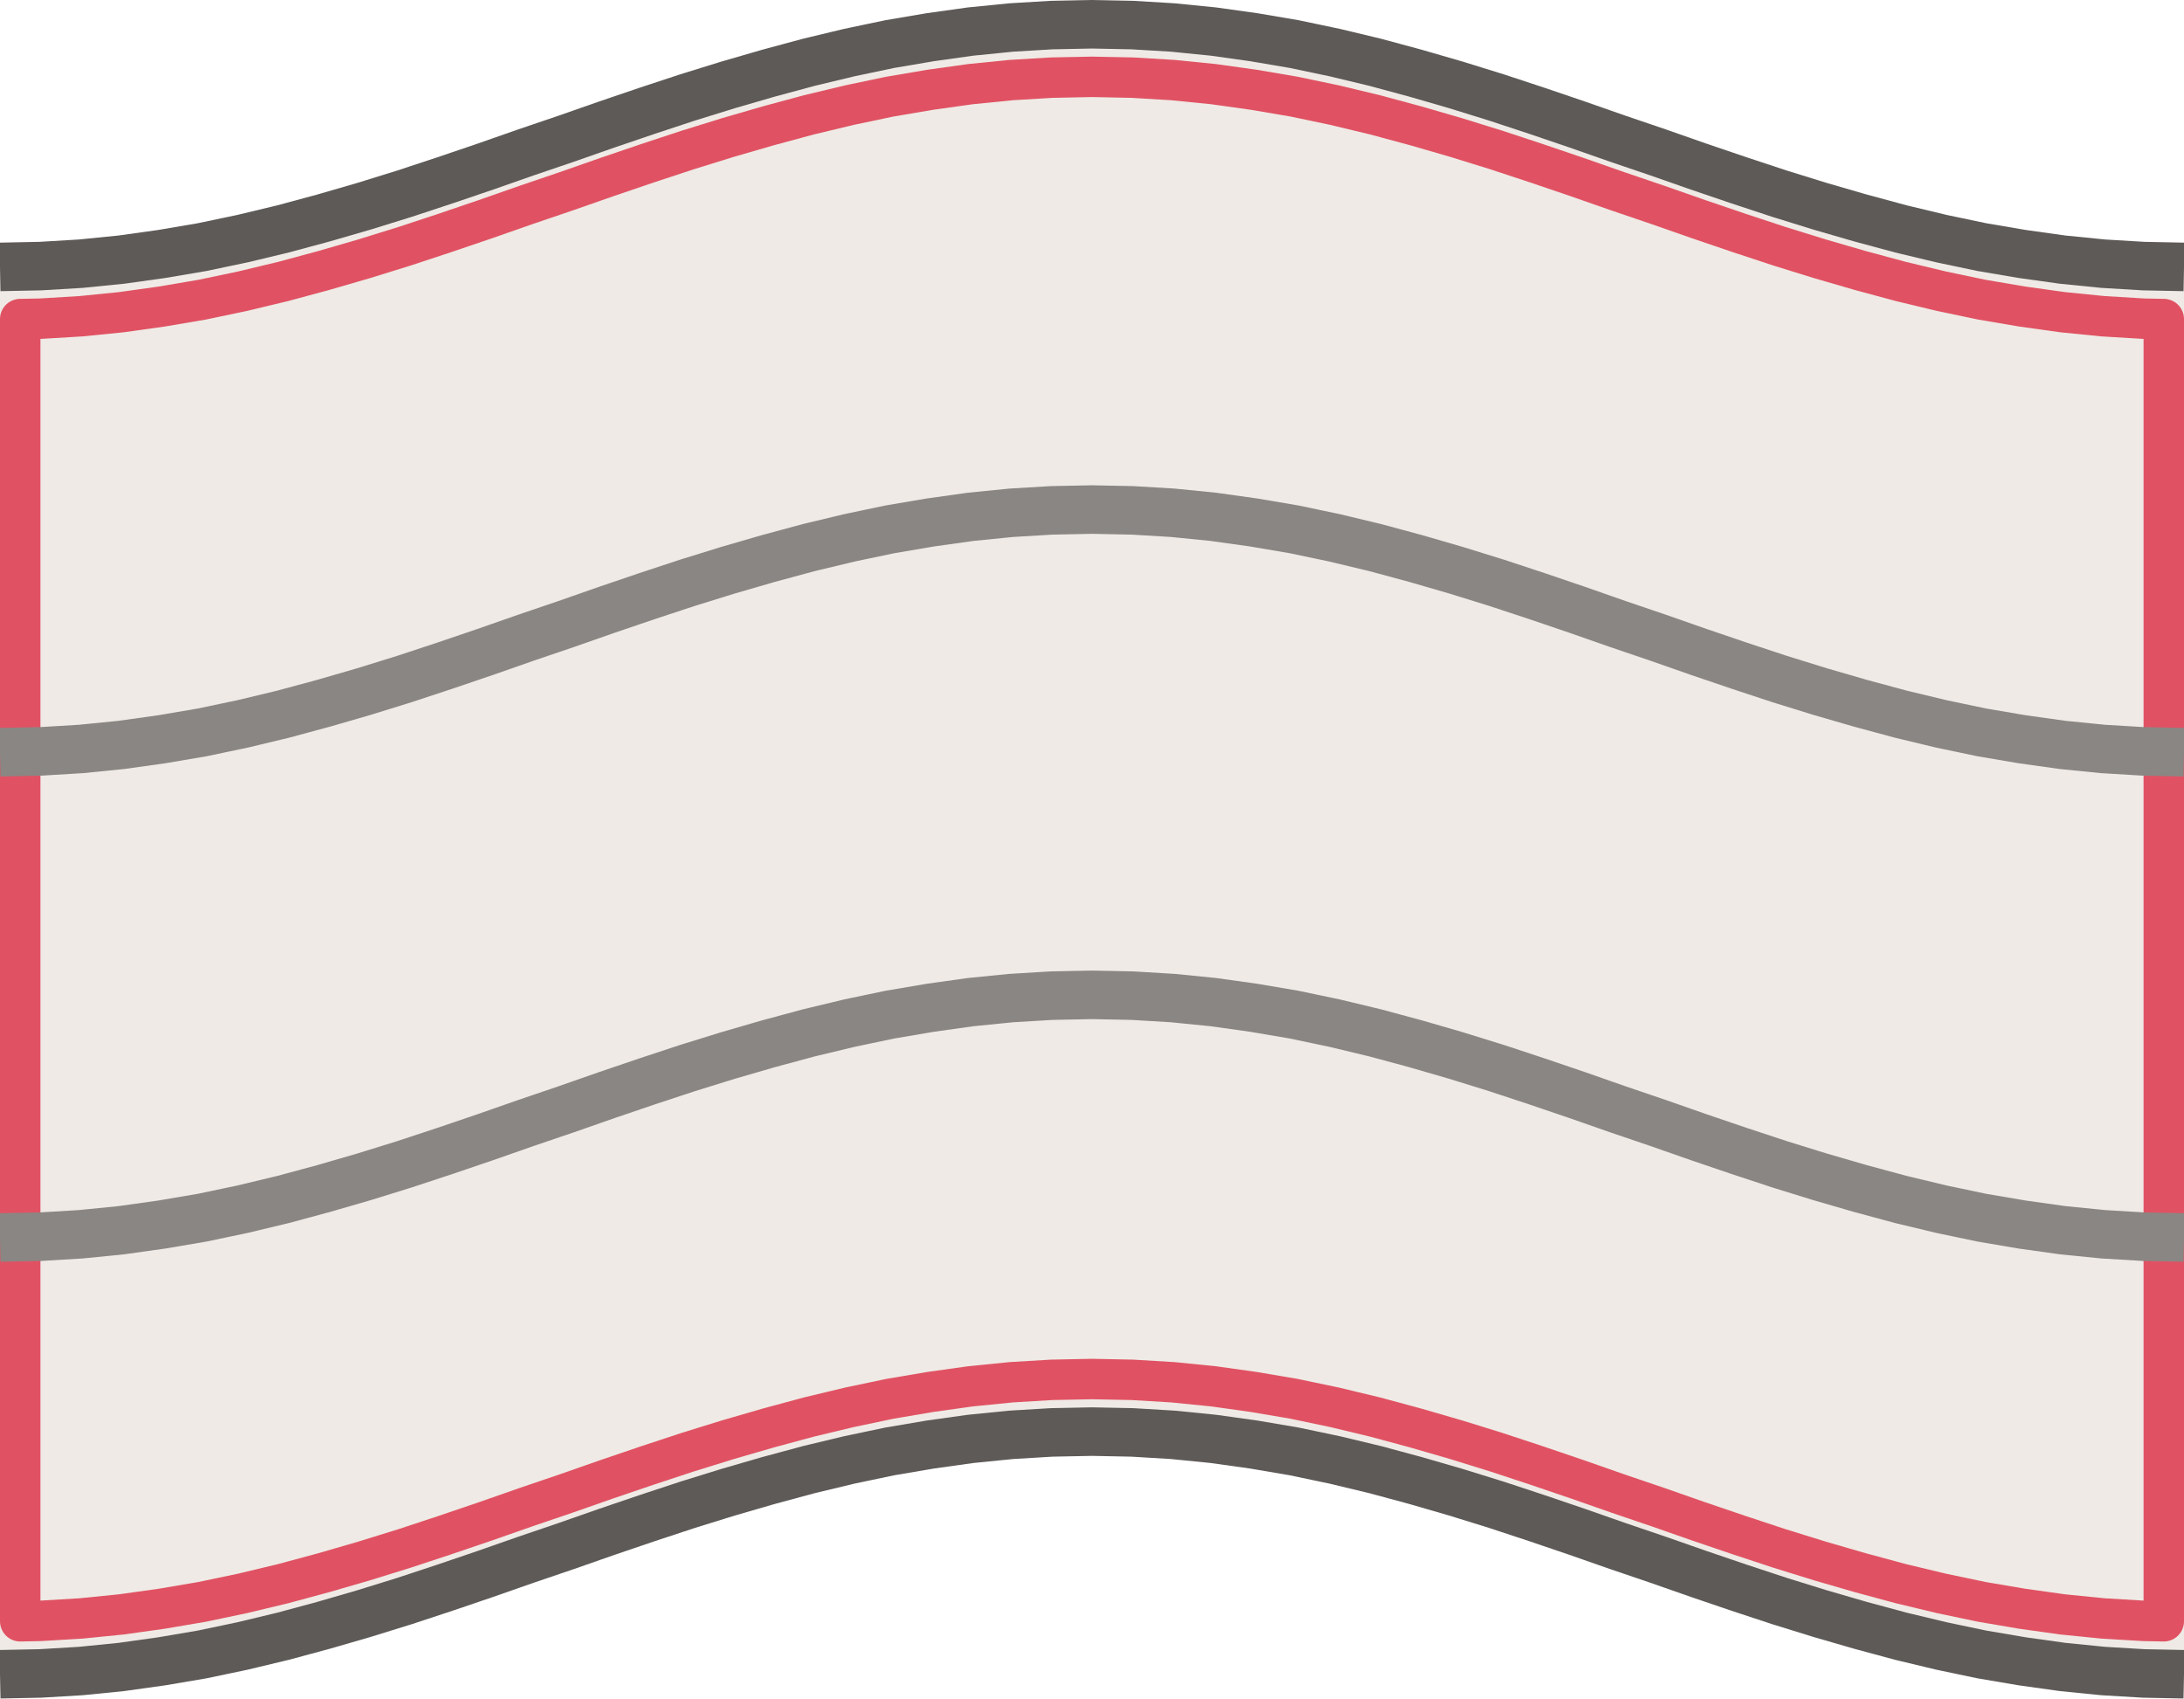
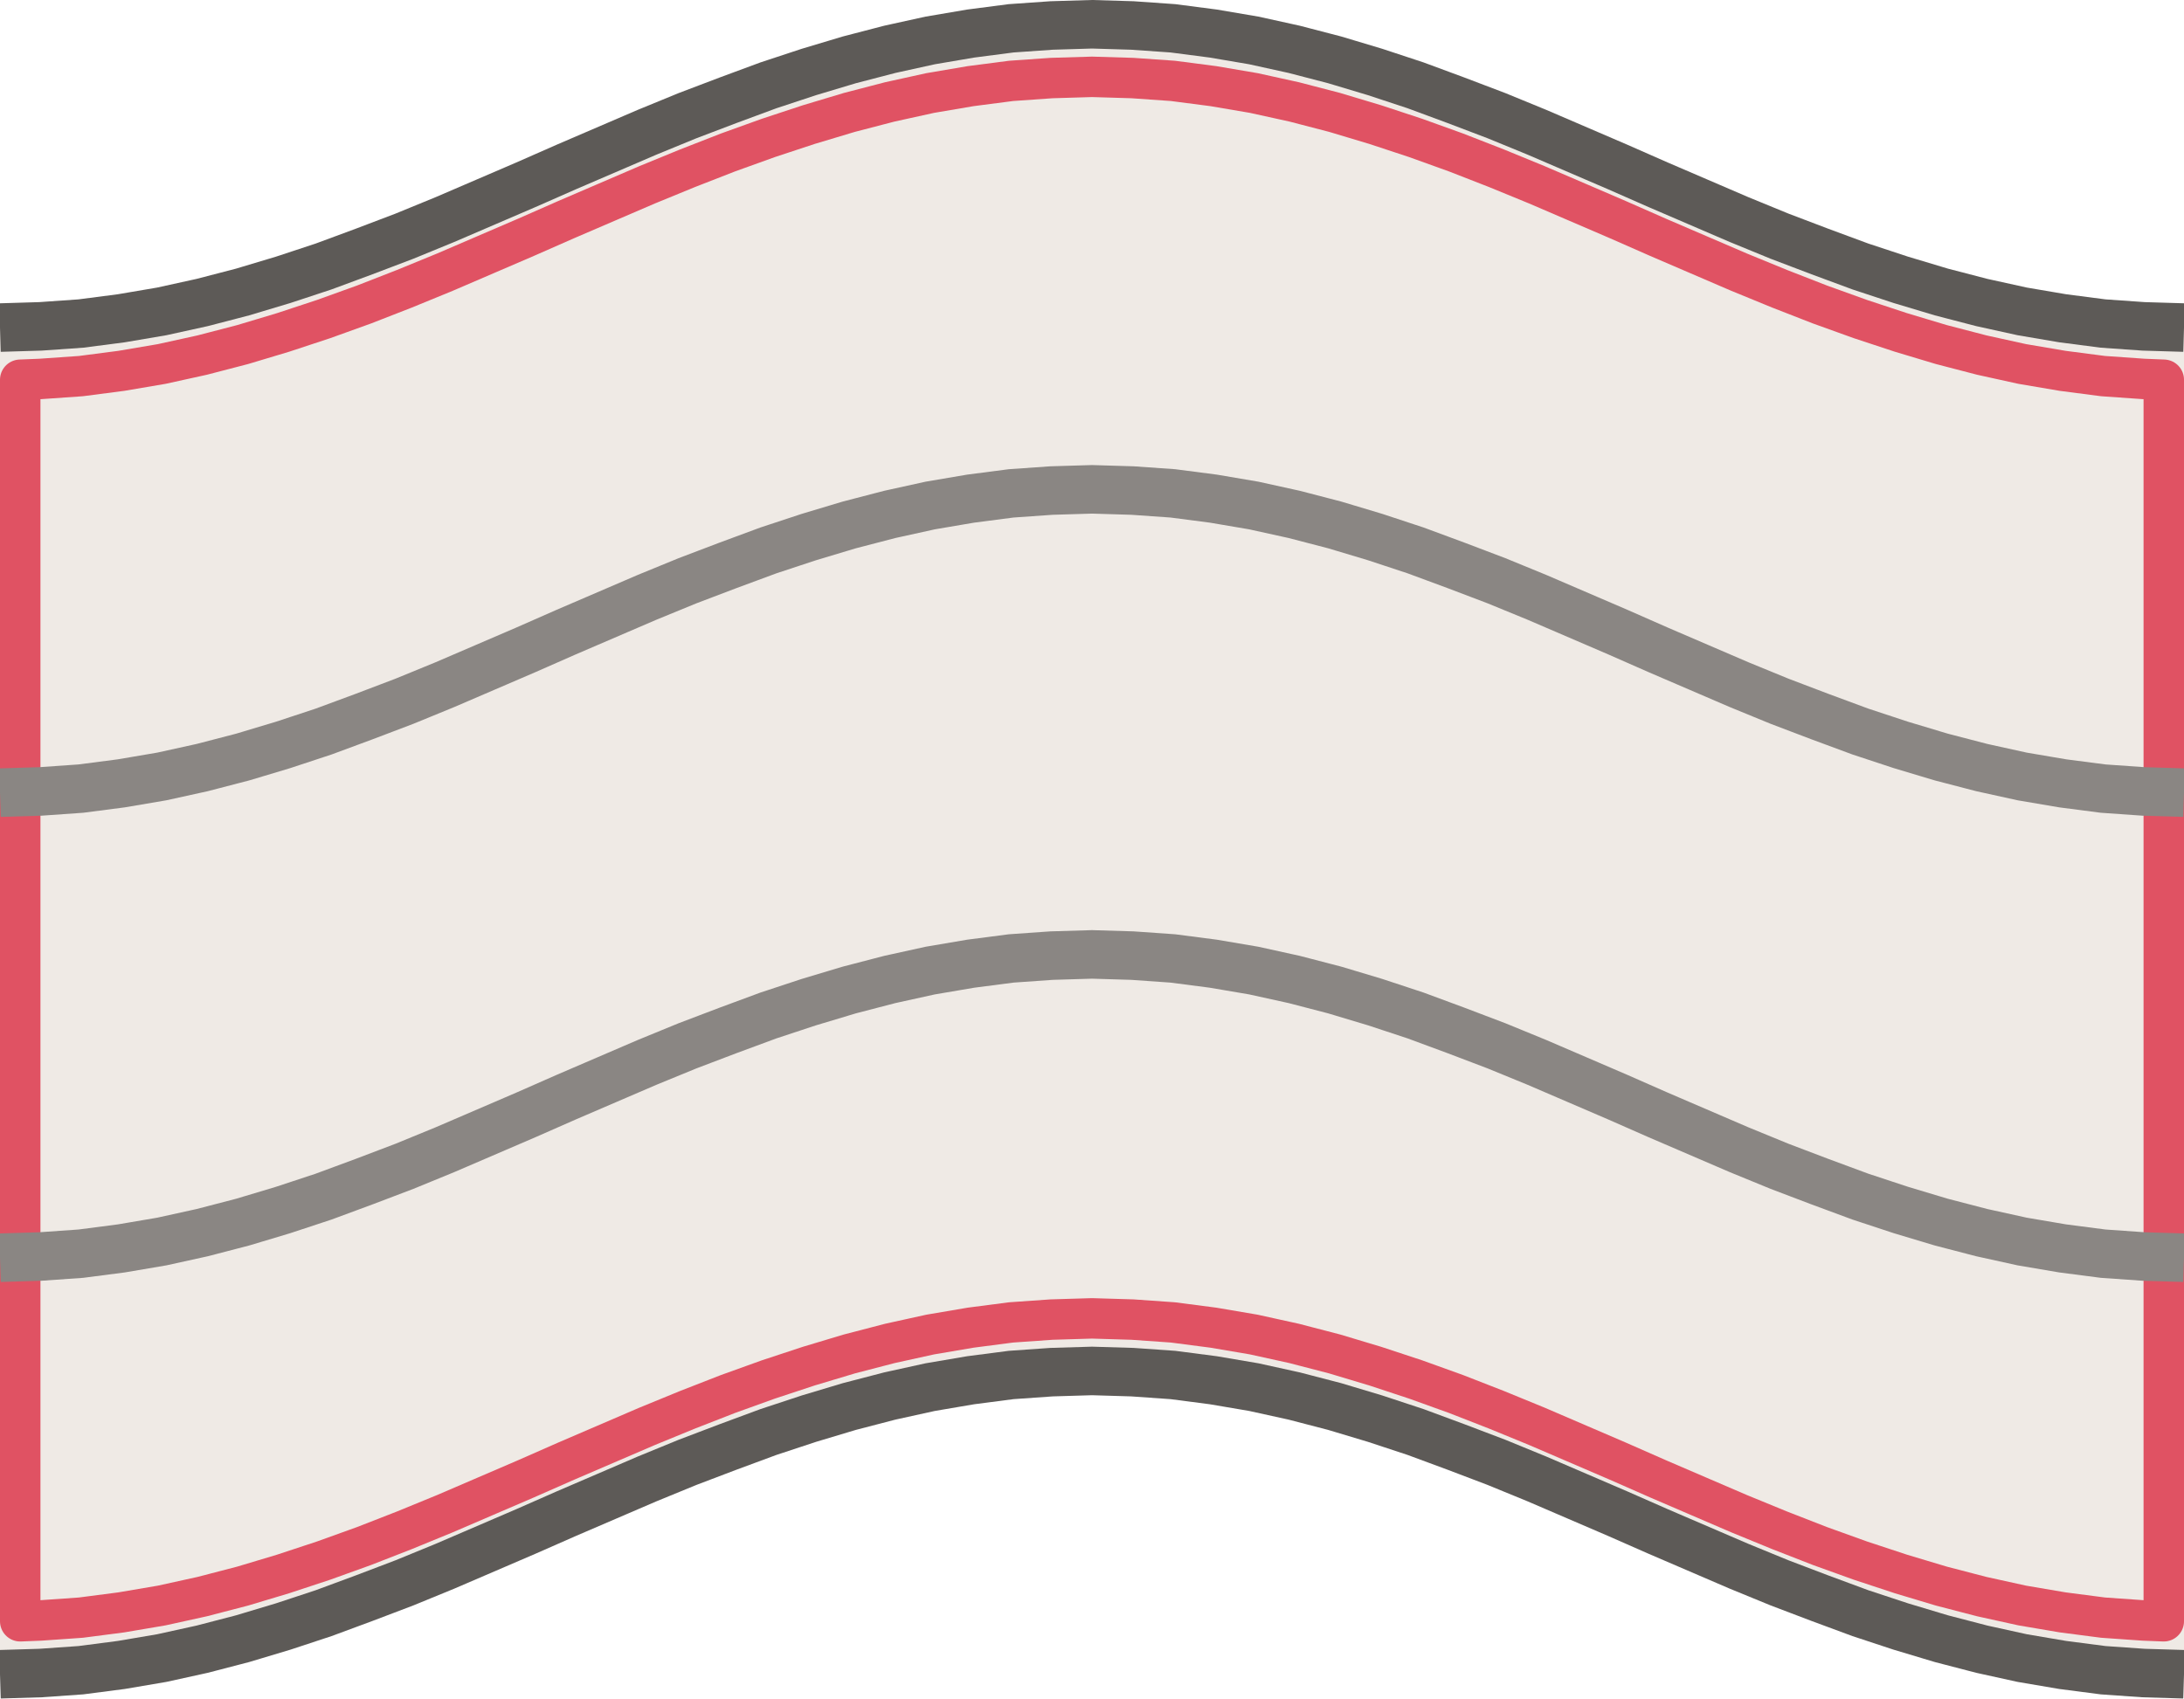
<svg xmlns="http://www.w3.org/2000/svg" width="54" height="42" viewBox="-27.0 -21.0 54 42">
-   <path d="M -27.00 -14.40 L -26.00 -14.42 L -25.00 -14.48 L -24.00 -14.58 L -23.00 -14.72 L -22.00 -14.89 L -21.00 -15.10 L -20.00 -15.34 L -19.00 -15.61 L -18.00 -15.90 L -17.00 -16.21 L -16.00 -16.54 L -15.00 -16.88 L -14.00 -17.23 L -13.00 -17.57 L -12.00 -17.92 L -11.00 -18.26 L -10.00 -18.59 L -9.00 -18.90 L -8.00 -19.19 L -7.00 -19.46 L -6.00 -19.70 L -5.00 -19.91 L -4.00 -20.08 L -3.00 -20.22 L -2.00 -20.32 L -1.00 -20.38 L 0.00 -20.40 L 1.00 -20.38 L 2.00 -20.32 L 3.00 -20.22 L 4.00 -20.08 L 5.00 -19.91 L 6.00 -19.70 L 7.00 -19.46 L 8.00 -19.19 L 9.00 -18.90 L 10.00 -18.59 L 11.00 -18.26 L 12.00 -17.92 L 13.00 -17.57 L 14.00 -17.23 L 15.00 -16.88 L 16.00 -16.54 L 17.00 -16.21 L 18.00 -15.90 L 19.00 -15.61 L 20.00 -15.34 L 21.00 -15.10 L 22.00 -14.89 L 23.00 -14.72 L 24.00 -14.58 L 25.00 -14.48 L 26.00 -14.42 L 27.00 -14.40 L 27.00 20.40 L 26.00 20.38 L 25.00 20.32 L 24.00 20.22 L 23.00 20.08 L 22.00 19.91 L 21.00 19.70 L 20.00 19.46 L 19.00 19.19 L 18.00 18.90 L 17.00 18.59 L 16.00 18.26 L 15.00 17.92 L 14.00 17.57 L 13.00 17.23 L 12.00 16.88 L 11.00 16.54 L 10.00 16.21 L 9.00 15.90 L 8.00 15.61 L 7.00 15.34 L 6.00 15.10 L 5.00 14.89 L 4.00 14.72 L 3.00 14.58 L 2.00 14.48 L 1.00 14.42 L 0.00 14.40 L -1.00 14.42 L -2.00 14.48 L -3.00 14.58 L -4.00 14.72 L -5.00 14.89 L -6.00 15.10 L -7.00 15.34 L -8.00 15.61 L -9.00 15.90 L -10.00 16.21 L -11.00 16.54 L -12.00 16.88 L -13.00 17.23 L -14.00 17.57 L -15.00 17.92 L -16.00 18.26 L -17.00 18.59 L -18.00 18.90 L -19.00 19.19 L -20.00 19.46 L -21.00 19.70 L -22.00 19.91 L -23.00 20.08 L -24.00 20.22 L -25.00 20.32 L -26.00 20.38 L -27.00 20.40 Z" fill="#efeae5" />
-   <path d="M -26.50 -13.11 L -26.00 -13.12 L -25.00 -13.18 L -24.00 -13.28 L -23.00 -13.42 L -22.00 -13.59 L -21.00 -13.80 L -20.00 -14.04 L -19.00 -14.31 L -18.00 -14.60 L -17.00 -14.91 L -16.00 -15.24 L -15.00 -15.58 L -14.00 -15.93 L -13.00 -16.27 L -12.00 -16.62 L -11.00 -16.96 L -10.00 -17.29 L -9.00 -17.60 L -8.00 -17.89 L -7.00 -18.16 L -6.00 -18.40 L -5.00 -18.61 L -4.00 -18.78 L -3.00 -18.92 L -2.00 -19.02 L -1.00 -19.08 L 0.00 -19.10 L 1.00 -19.08 L 2.00 -19.02 L 3.00 -18.92 L 4.00 -18.78 L 5.00 -18.61 L 6.00 -18.40 L 7.00 -18.16 L 8.00 -17.89 L 9.00 -17.60 L 10.00 -17.29 L 11.00 -16.96 L 12.00 -16.62 L 13.00 -16.27 L 14.00 -15.93 L 15.00 -15.58 L 16.00 -15.24 L 17.00 -14.91 L 18.00 -14.60 L 19.00 -14.31 L 20.00 -14.04 L 21.00 -13.80 L 22.00 -13.59 L 23.00 -13.42 L 24.00 -13.28 L 25.00 -13.18 L 26.00 -13.12 L 26.50 -13.11 L 26.50 19.09 L 26.00 19.08 L 25.00 19.02 L 24.00 18.92 L 23.00 18.78 L 22.00 18.61 L 21.00 18.40 L 20.00 18.16 L 19.00 17.89 L 18.00 17.60 L 17.00 17.29 L 16.00 16.96 L 15.00 16.62 L 14.00 16.27 L 13.00 15.93 L 12.00 15.58 L 11.00 15.24 L 10.00 14.91 L 9.00 14.60 L 8.00 14.31 L 7.00 14.04 L 6.00 13.80 L 5.00 13.59 L 4.00 13.42 L 3.00 13.28 L 2.00 13.18 L 1.00 13.12 L 0.00 13.10 L -1.00 13.12 L -2.00 13.18 L -3.00 13.28 L -4.00 13.42 L -5.00 13.59 L -6.00 13.80 L -7.00 14.04 L -8.00 14.31 L -9.00 14.60 L -10.00 14.91 L -11.00 15.24 L -12.00 15.58 L -13.00 15.93 L -14.00 16.27 L -15.00 16.62 L -16.00 16.96 L -17.00 17.29 L -18.00 17.60 L -19.00 17.89 L -20.00 18.16 L -21.00 18.40 L -22.00 18.61 L -23.00 18.78 L -24.00 18.92 L -25.00 19.02 L -26.00 19.08 L -26.50 19.09 Z" fill="none" stroke="#e05263" stroke-width="1.0" stroke-linejoin="round" />
-   <path d="M -27.00 -14.40 L -26.00 -14.42 L -25.00 -14.48 L -24.00 -14.58 L -23.00 -14.72 L -22.00 -14.89 L -21.00 -15.10 L -20.00 -15.34 L -19.00 -15.61 L -18.00 -15.90 L -17.00 -16.21 L -16.00 -16.54 L -15.00 -16.88 L -14.00 -17.23 L -13.00 -17.57 L -12.00 -17.92 L -11.00 -18.26 L -10.00 -18.59 L -9.00 -18.90 L -8.00 -19.19 L -7.00 -19.46 L -6.00 -19.70 L -5.00 -19.91 L -4.00 -20.08 L -3.00 -20.22 L -2.00 -20.32 L -1.00 -20.38 L 0.00 -20.40 L 1.00 -20.38 L 2.00 -20.32 L 3.00 -20.22 L 4.00 -20.08 L 5.00 -19.91 L 6.00 -19.70 L 7.00 -19.46 L 8.00 -19.19 L 9.00 -18.90 L 10.00 -18.59 L 11.00 -18.26 L 12.00 -17.92 L 13.00 -17.57 L 14.00 -17.23 L 15.00 -16.88 L 16.00 -16.54 L 17.00 -16.21 L 18.00 -15.90 L 19.00 -15.61 L 20.00 -15.34 L 21.00 -15.10 L 22.00 -14.89 L 23.00 -14.72 L 24.00 -14.58 L 25.00 -14.48 L 26.00 -14.42 L 27.00 -14.40" fill="none" stroke="#5d5a57" stroke-width="1.2" />
-   <path d="M -27.00 20.40 L -26.00 20.38 L -25.00 20.32 L -24.00 20.22 L -23.00 20.08 L -22.00 19.91 L -21.00 19.70 L -20.00 19.46 L -19.00 19.19 L -18.00 18.90 L -17.00 18.59 L -16.00 18.26 L -15.00 17.92 L -14.00 17.57 L -13.00 17.23 L -12.00 16.88 L -11.00 16.54 L -10.00 16.21 L -9.00 15.90 L -8.00 15.61 L -7.00 15.34 L -6.00 15.10 L -5.00 14.89 L -4.00 14.72 L -3.00 14.58 L -2.00 14.48 L -1.00 14.42 L 0.00 14.40 L 1.00 14.42 L 2.00 14.48 L 3.00 14.58 L 4.00 14.72 L 5.00 14.89 L 6.00 15.10 L 7.00 15.34 L 8.00 15.61 L 9.00 15.90 L 10.00 16.21 L 11.00 16.54 L 12.00 16.88 L 13.00 17.23 L 14.00 17.57 L 15.00 17.92 L 16.00 18.26 L 17.00 18.59 L 18.00 18.90 L 19.00 19.19 L 20.00 19.46 L 21.00 19.70 L 22.00 19.91 L 23.00 20.08 L 24.00 20.22 L 25.00 20.32 L 26.00 20.38 L 27.00 20.40" fill="none" stroke="#5d5a57" stroke-width="1.2" />
-   <path d="M -27.00 -2.40 L -26.00 -2.42 L -25.00 -2.48 L -24.00 -2.58 L -23.00 -2.72 L -22.00 -2.89 L -21.00 -3.10 L -20.00 -3.34 L -19.00 -3.61 L -18.00 -3.90 L -17.00 -4.21 L -16.00 -4.54 L -15.00 -4.88 L -14.00 -5.23 L -13.00 -5.57 L -12.00 -5.92 L -11.00 -6.26 L -10.00 -6.59 L -9.00 -6.90 L -8.00 -7.19 L -7.00 -7.46 L -6.00 -7.70 L -5.00 -7.91 L -4.00 -8.08 L -3.00 -8.22 L -2.00 -8.32 L -1.00 -8.38 L 0.00 -8.40 L 1.00 -8.38 L 2.00 -8.32 L 3.00 -8.22 L 4.00 -8.08 L 5.00 -7.91 L 6.00 -7.70 L 7.00 -7.46 L 8.00 -7.19 L 9.00 -6.90 L 10.00 -6.59 L 11.00 -6.26 L 12.00 -5.92 L 13.00 -5.57 L 14.00 -5.23 L 15.00 -4.88 L 16.00 -4.54 L 17.00 -4.21 L 18.00 -3.90 L 19.00 -3.61 L 20.00 -3.34 L 21.00 -3.10 L 22.00 -2.89 L 23.00 -2.72 L 24.00 -2.58 L 25.00 -2.48 L 26.00 -2.42 L 27.00 -2.40" fill="none" stroke="#8a8683" stroke-width="1.2" />
-   <path d="M -27.00 9.60 L -26.00 9.58 L -25.00 9.52 L -24.00 9.42 L -23.00 9.28 L -22.00 9.11 L -21.00 8.90 L -20.00 8.66 L -19.00 8.39 L -18.00 8.10 L -17.00 7.79 L -16.00 7.46 L -15.00 7.12 L -14.00 6.77 L -13.00 6.43 L -12.00 6.08 L -11.00 5.74 L -10.00 5.41 L -9.00 5.10 L -8.00 4.81 L -7.00 4.54 L -6.00 4.30 L -5.00 4.09 L -4.00 3.92 L -3.00 3.78 L -2.00 3.68 L -1.00 3.62 L 0.00 3.60 L 1.00 3.62 L 2.00 3.68 L 3.00 3.78 L 4.00 3.92 L 5.00 4.09 L 6.00 4.30 L 7.00 4.54 L 8.00 4.81 L 9.00 5.10 L 10.00 5.41 L 11.00 5.74 L 12.00 6.08 L 13.00 6.43 L 14.00 6.77 L 15.00 7.12 L 16.00 7.46 L 17.00 7.79 L 18.00 8.10 L 19.00 8.39 L 20.00 8.66 L 21.00 8.90 L 22.00 9.11 L 23.00 9.28 L 24.00 9.42 L 25.00 9.52 L 26.00 9.58 L 27.00 9.60" fill="none" stroke="#8a8683" stroke-width="1.2" />
+   <path d="M -27.00 -12.90 L -26.00 -12.93 L -25.00 -13.00 L -24.00 -13.13 L -23.00 -13.30 L -22.00 -13.52 L -21.00 -13.78 L -20.00 -14.08 L -19.00 -14.41 L -18.00 -14.78 L -17.00 -15.16 L -16.00 -15.57 L -15.00 -16.00 L -14.00 -16.43 L -13.00 -16.87 L -12.00 -17.30 L -11.00 -17.73 L -10.00 -18.14 L -9.00 -18.52 L -8.00 -18.89 L -7.00 -19.22 L -6.00 -19.52 L -5.00 -19.78 L -4.00 -20.00 L -3.00 -20.17 L -2.00 -20.30 L -1.00 -20.37 L 0.00 -20.40 L 1.00 -20.37 L 2.00 -20.30 L 3.00 -20.17 L 4.00 -20.00 L 5.00 -19.78 L 6.00 -19.52 L 7.00 -19.22 L 8.00 -18.89 L 9.00 -18.52 L 10.00 -18.14 L 11.00 -17.73 L 12.00 -17.30 L 13.00 -16.87 L 14.00 -16.43 L 15.00 -16.00 L 16.00 -15.57 L 17.00 -15.16 L 18.00 -14.78 L 19.00 -14.41 L 20.00 -14.08 L 21.00 -13.78 L 22.00 -13.52 L 23.00 -13.30 L 24.00 -13.13 L 25.00 -13.00 L 26.00 -12.93 L 27.00 -12.90 L 27.00 20.40 L 26.00 20.37 L 25.00 20.30 L 24.00 20.17 L 23.00 20.00 L 22.00 19.78 L 21.00 19.52 L 20.00 19.22 L 19.00 18.89 L 18.00 18.52 L 17.00 18.14 L 16.00 17.73 L 15.00 17.30 L 14.00 16.87 L 13.00 16.43 L 12.00 16.00 L 11.00 15.57 L 10.00 15.16 L 9.00 14.78 L 8.00 14.41 L 7.00 14.08 L 6.00 13.78 L 5.00 13.52 L 4.00 13.30 L 3.00 13.13 L 2.00 13.00 L 1.00 12.93 L 0.00 12.90 L -1.00 12.93 L -2.00 13.00 L -3.00 13.13 L -4.00 13.30 L -5.00 13.52 L -6.00 13.78 L -7.00 14.08 L -8.00 14.41 L -9.00 14.78 L -10.00 15.16 L -11.00 15.57 L -12.00 16.00 L -13.00 16.43 L -14.00 16.87 L -15.00 17.30 L -16.00 17.73 L -17.00 18.14 L -18.00 18.52 L -19.00 18.89 L -20.00 19.22 L -21.00 19.52 L -22.00 19.78 L -23.00 20.00 L -24.00 20.17 L -25.00 20.30 L -26.00 20.37 L -27.00 20.40 Z" fill="#efeae5" />
+   <path d="M -26.50 -11.61 L -26.00 -11.63 L -25.00 -11.70 L -24.00 -11.83 L -23.00 -12.00 L -22.00 -12.22 L -21.00 -12.48 L -20.00 -12.78 L -19.00 -13.11 L -18.00 -13.47 L -17.00 -13.86 L -16.00 -14.27 L -15.00 -14.70 L -14.00 -15.13 L -13.00 -15.57 L -12.00 -16.00 L -11.00 -16.43 L -10.00 -16.84 L -9.00 -17.23 L -8.00 -17.59 L -7.00 -17.92 L -6.00 -18.22 L -5.00 -18.48 L -4.00 -18.70 L -3.00 -18.87 L -2.00 -19.00 L -1.00 -19.07 L 0.00 -19.10 L 1.00 -19.07 L 2.00 -19.00 L 3.00 -18.87 L 4.00 -18.70 L 5.00 -18.48 L 6.00 -18.22 L 7.00 -17.92 L 8.00 -17.59 L 9.00 -17.23 L 10.00 -16.84 L 11.00 -16.43 L 12.00 -16.00 L 13.00 -15.57 L 14.00 -15.13 L 15.00 -14.70 L 16.00 -14.27 L 17.00 -13.86 L 18.00 -13.47 L 19.00 -13.11 L 20.00 -12.78 L 21.00 -12.48 L 22.00 -12.22 L 23.00 -12.00 L 24.00 -11.83 L 25.00 -11.70 L 26.00 -11.63 L 26.50 -11.61 L 26.50 19.09 L 26.00 19.07 L 25.00 19.00 L 24.00 18.87 L 23.00 18.70 L 22.00 18.48 L 21.00 18.22 L 20.00 17.92 L 19.00 17.59 L 18.00 17.23 L 17.00 16.84 L 16.00 16.43 L 15.00 16.00 L 14.00 15.57 L 13.00 15.13 L 12.00 14.70 L 11.00 14.27 L 10.00 13.86 L 9.00 13.47 L 8.00 13.11 L 7.00 12.78 L 6.00 12.48 L 5.00 12.22 L 4.00 12.00 L 3.00 11.83 L 2.00 11.70 L 1.00 11.63 L 0.00 11.60 L -1.00 11.63 L -2.00 11.70 L -3.00 11.83 L -4.00 12.00 L -5.00 12.22 L -6.00 12.48 L -7.00 12.78 L -8.00 13.11 L -9.00 13.47 L -10.00 13.86 L -11.00 14.27 L -12.00 14.70 L -13.00 15.13 L -14.00 15.57 L -15.00 16.00 L -16.00 16.43 L -17.00 16.84 L -18.00 17.23 L -19.00 17.59 L -20.00 17.92 L -21.00 18.22 L -22.00 18.48 L -23.00 18.70 L -24.00 18.87 L -25.00 19.00 L -26.00 19.07 L -26.50 19.09 Z" fill="none" stroke="#e05263" stroke-width="1.0" stroke-linejoin="round" />
+   <path d="M -27.00 -12.90 L -26.00 -12.93 L -25.00 -13.00 L -24.00 -13.13 L -23.00 -13.30 L -22.00 -13.52 L -21.00 -13.78 L -20.00 -14.08 L -19.00 -14.41 L -18.00 -14.78 L -17.00 -15.16 L -16.00 -15.57 L -15.00 -16.00 L -14.00 -16.43 L -13.00 -16.87 L -12.00 -17.30 L -11.00 -17.73 L -10.00 -18.14 L -9.00 -18.52 L -8.00 -18.89 L -7.00 -19.22 L -6.00 -19.52 L -5.00 -19.78 L -4.00 -20.00 L -3.00 -20.17 L -2.00 -20.30 L -1.00 -20.37 L 0.00 -20.40 L 1.00 -20.37 L 2.00 -20.30 L 3.00 -20.17 L 4.00 -20.00 L 5.00 -19.78 L 6.00 -19.52 L 7.00 -19.22 L 8.00 -18.89 L 9.00 -18.52 L 10.00 -18.14 L 11.00 -17.73 L 12.00 -17.30 L 13.00 -16.87 L 14.00 -16.43 L 15.00 -16.00 L 16.00 -15.57 L 17.00 -15.16 L 18.00 -14.78 L 19.00 -14.41 L 20.00 -14.08 L 21.00 -13.78 L 22.00 -13.52 L 23.00 -13.30 L 24.00 -13.13 L 25.00 -13.00 L 26.00 -12.93 L 27.00 -12.90" fill="none" stroke="#5d5a57" stroke-width="1.2" />
+   <path d="M -27.00 20.40 L -26.00 20.37 L -25.00 20.30 L -24.00 20.17 L -23.00 20.00 L -22.00 19.78 L -21.00 19.52 L -20.00 19.22 L -19.00 18.89 L -18.00 18.52 L -17.00 18.14 L -16.00 17.73 L -15.00 17.30 L -14.00 16.87 L -13.00 16.43 L -12.00 16.00 L -11.00 15.57 L -10.00 15.16 L -9.00 14.78 L -8.00 14.41 L -7.00 14.08 L -6.00 13.78 L -5.00 13.52 L -4.00 13.30 L -3.00 13.13 L -2.00 13.00 L -1.00 12.93 L 0.00 12.90 L 1.00 12.93 L 2.00 13.00 L 3.00 13.13 L 4.00 13.30 L 5.00 13.52 L 6.00 13.78 L 7.00 14.08 L 8.00 14.41 L 9.00 14.78 L 10.00 15.16 L 11.00 15.57 L 12.00 16.00 L 13.00 16.43 L 14.00 16.87 L 15.00 17.30 L 16.00 17.73 L 17.00 18.14 L 18.00 18.52 L 19.00 18.89 L 20.00 19.22 L 21.00 19.52 L 22.00 19.78 L 23.00 20.00 L 24.00 20.17 L 25.00 20.30 L 26.00 20.37 L 27.00 20.40" fill="none" stroke="#5d5a57" stroke-width="1.2" />
+   <path d="M -27.00 -1.40 L -26.00 -1.43 L -25.00 -1.50 L -24.00 -1.63 L -23.00 -1.80 L -22.00 -2.02 L -21.00 -2.28 L -20.00 -2.58 L -19.00 -2.91 L -18.00 -3.28 L -17.00 -3.66 L -16.00 -4.07 L -15.00 -4.50 L -14.00 -4.93 L -13.00 -5.37 L -12.00 -5.80 L -11.00 -6.23 L -10.00 -6.64 L -9.00 -7.02 L -8.00 -7.39 L -7.00 -7.72 L -6.00 -8.02 L -5.00 -8.28 L -4.00 -8.50 L -3.00 -8.67 L -2.00 -8.80 L -1.00 -8.87 L 0.00 -8.90 L 1.00 -8.87 L 2.00 -8.80 L 3.00 -8.67 L 4.00 -8.50 L 5.00 -8.28 L 6.00 -8.02 L 7.00 -7.72 L 8.00 -7.39 L 9.00 -7.02 L 10.00 -6.64 L 11.00 -6.23 L 12.00 -5.80 L 13.00 -5.37 L 14.00 -4.93 L 15.00 -4.50 L 16.00 -4.07 L 17.00 -3.66 L 18.00 -3.28 L 19.00 -2.91 L 20.00 -2.58 L 21.00 -2.28 L 22.00 -2.02 L 23.00 -1.80 L 24.00 -1.63 L 25.00 -1.50 L 26.00 -1.43 L 27.00 -1.40" fill="none" stroke="#8a8683" stroke-width="1.2" />
+   <path d="M -27.00 10.10 L -26.00 10.07 L -25.00 10.00 L -24.00 9.87 L -23.00 9.70 L -22.00 9.48 L -21.00 9.22 L -20.00 8.92 L -19.00 8.59 L -18.00 8.22 L -17.00 7.84 L -16.00 7.43 L -15.00 7.00 L -14.00 6.57 L -13.00 6.13 L -12.00 5.70 L -11.00 5.27 L -10.00 4.86 L -9.00 4.48 L -8.00 4.11 L -7.00 3.78 L -6.00 3.48 L -5.00 3.22 L -4.00 3.00 L -3.00 2.83 L -2.00 2.70 L -1.00 2.63 L 0.00 2.60 L 1.00 2.63 L 2.00 2.70 L 3.00 2.83 L 4.00 3.00 L 5.00 3.22 L 6.00 3.48 L 7.00 3.78 L 8.00 4.11 L 9.00 4.48 L 10.00 4.86 L 11.00 5.27 L 12.00 5.70 L 13.00 6.13 L 14.00 6.57 L 15.00 7.00 L 16.00 7.43 L 17.00 7.84 L 18.00 8.22 L 19.00 8.59 L 20.00 8.92 L 21.00 9.22 L 22.00 9.48 L 23.00 9.70 L 24.00 9.87 L 25.00 10.00 L 26.00 10.07 L 27.00 10.10" fill="none" stroke="#8a8683" stroke-width="1.2" />
</svg>
